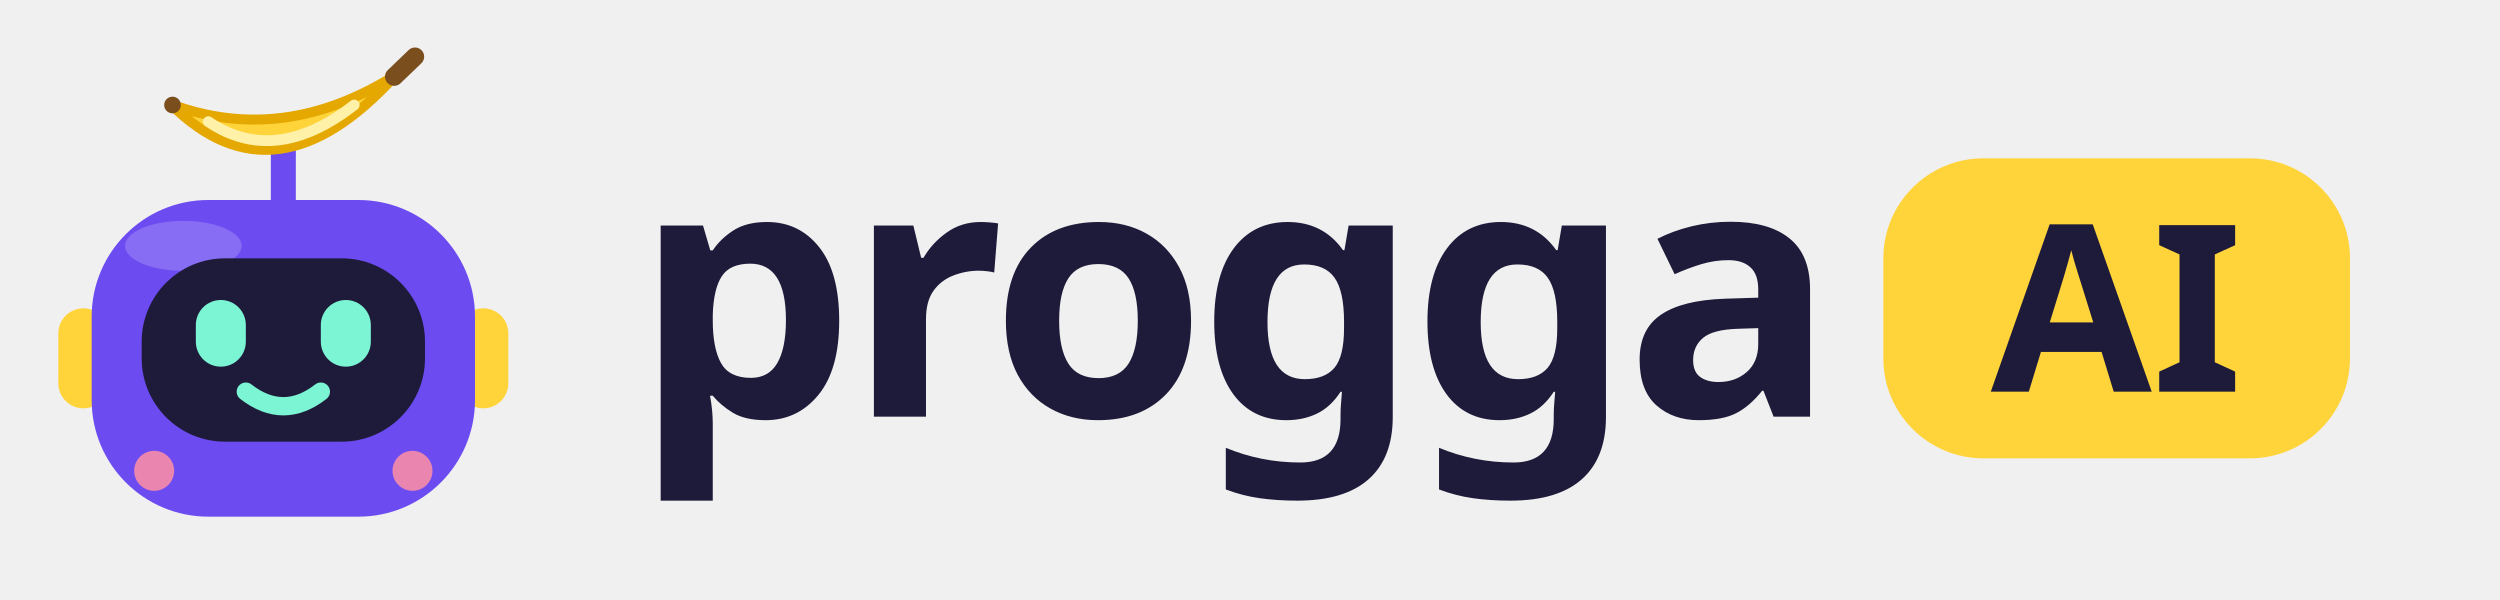
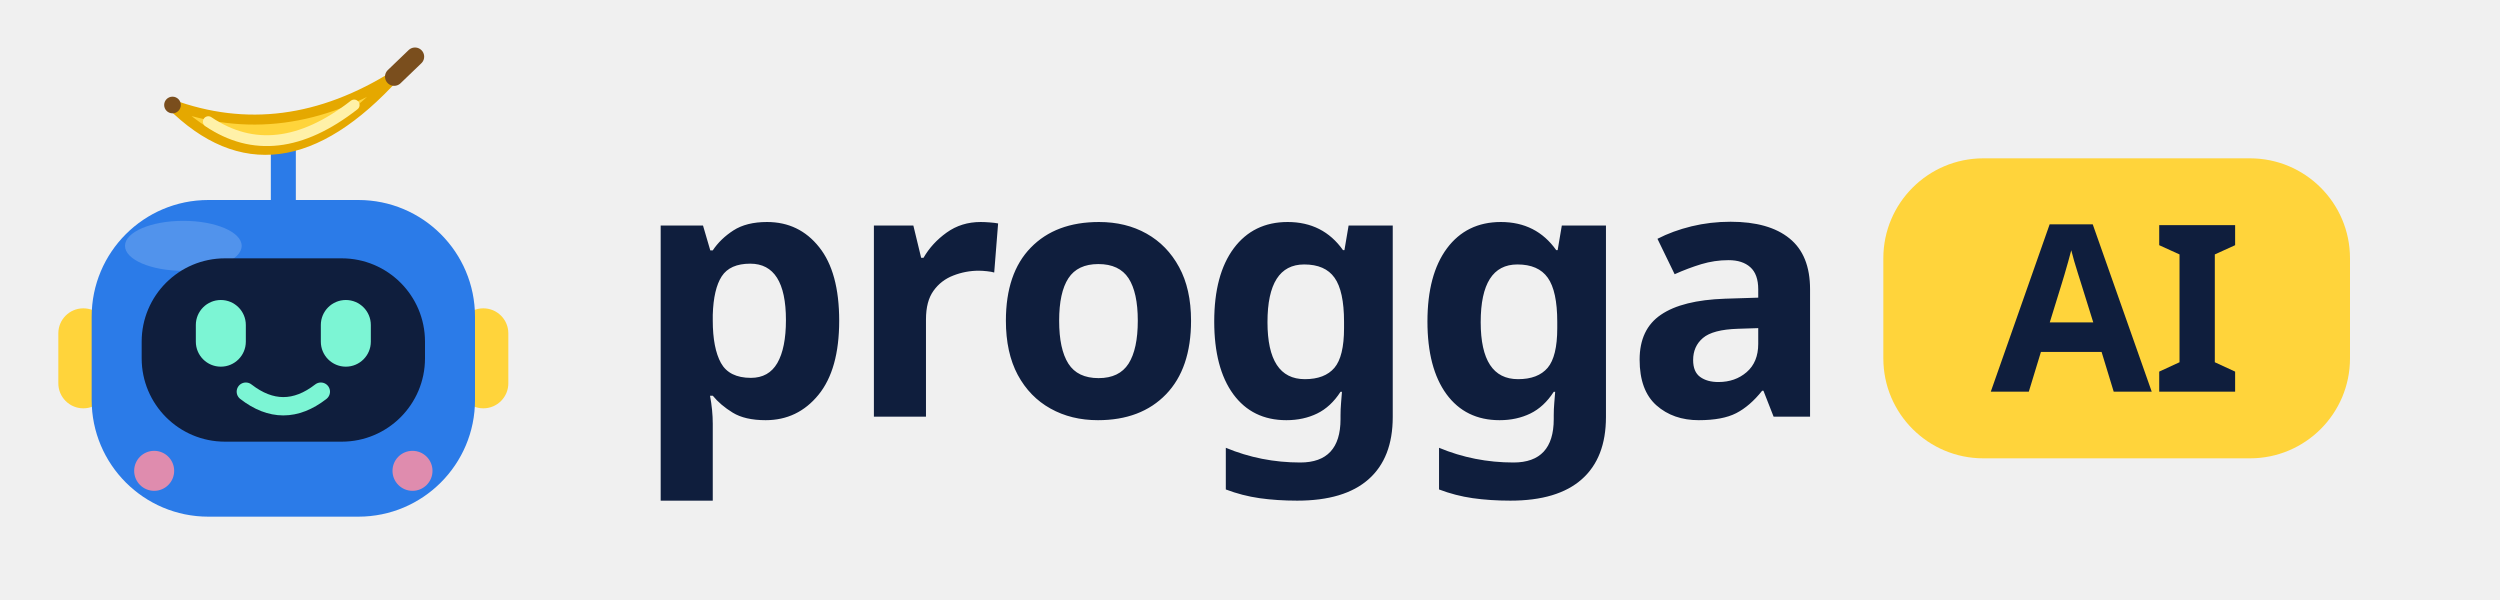
<svg xmlns="http://www.w3.org/2000/svg" viewBox="0 0 300 72" role="img" aria-label="Progga AI">
  <g transform="translate(2 4)">
-     <line x1="32" y1="14" x2="32" y2="21" stroke="#6C4CF1" stroke-width="3" stroke-linecap="round" />
+     <line x1="32" y1="14" x2="32" y2="21" stroke="#2B7BE8" stroke-width="3" stroke-linecap="round" />
    <path d="M18.5 8.5 Q31 21 45.5 5 Q32 13.5 18.5 8.5 Z" fill="#FFD43B" stroke="#E5A800" stroke-width="1.2" stroke-linejoin="round" />
    <path d="M23 10.6 Q31 16 40.5 8.6" fill="none" stroke="#FFF1A8" stroke-width="1.3" stroke-linecap="round" />
    <line x1="45.3" y1="5.2" x2="47.8" y2="2.8" stroke="#7A4E1D" stroke-width="2.2" stroke-linecap="round" />
    <circle cx="18.7" cy="8.6" r="1" fill="#7A4E1D" />
    <rect x="5" y="33" width="6" height="12" rx="3" fill="#FFD43B" />
    <rect x="53" y="33" width="6" height="12" rx="3" fill="#FFD43B" />
-     <rect x="9" y="20" width="46" height="38" rx="14" fill="#6C4CF1" />
+     <rect x="9" y="20" width="46" height="38" rx="14" fill="#2B7BE8" />
    <ellipse cx="20" cy="25.5" rx="7" ry="3" fill="#FFFFFF" opacity="0.18" />
-     <rect x="15" y="27" width="34" height="22" rx="10" fill="#1E1B3A" />
+     <rect x="15" y="27" width="34" height="22" rx="10" fill="#0F1E3D" />
    <rect x="21.5" y="32" width="6" height="8" rx="3" fill="#7CF5D4" />
    <rect x="36.5" y="32" width="6" height="8" rx="3" fill="#7CF5D4" />
    <path d="M27.5 43 Q32 46.5 36.5 43" fill="none" stroke="#7CF5D4" stroke-width="2.2" stroke-linecap="round" />
    <circle cx="16.5" cy="52.5" r="2.4" fill="#FF8FA3" opacity="0.85" />
    <circle cx="47.5" cy="52.5" r="2.4" fill="#FF8FA3" opacity="0.85" />
  </g>
-   <text x="76" y="50" font-family="'Baloo 2', 'Nunito', system-ui, sans-serif" font-size="42" font-weight="800" fill="#1E1B3A" letter-spacing="-1">progga</text>
+   <text x="76" y="50" font-family="'Baloo 2', 'Nunito', system-ui, sans-serif" font-size="42" font-weight="800" fill="#0F1E3D" letter-spacing="-1">progga</text>
  <rect x="226" y="19" width="56" height="36" rx="12" fill="#FFD43B" />
-   <text x="254" y="47" text-anchor="middle" font-family="'Baloo 2', 'Nunito', system-ui, sans-serif" font-size="28" font-weight="800" fill="#1E1B3A">AI</text>
+   <text x="254" y="47" text-anchor="middle" font-family="'Baloo 2', 'Nunito', system-ui, sans-serif" font-size="28" font-weight="800" fill="#0F1E3D">AI</text>
</svg>
